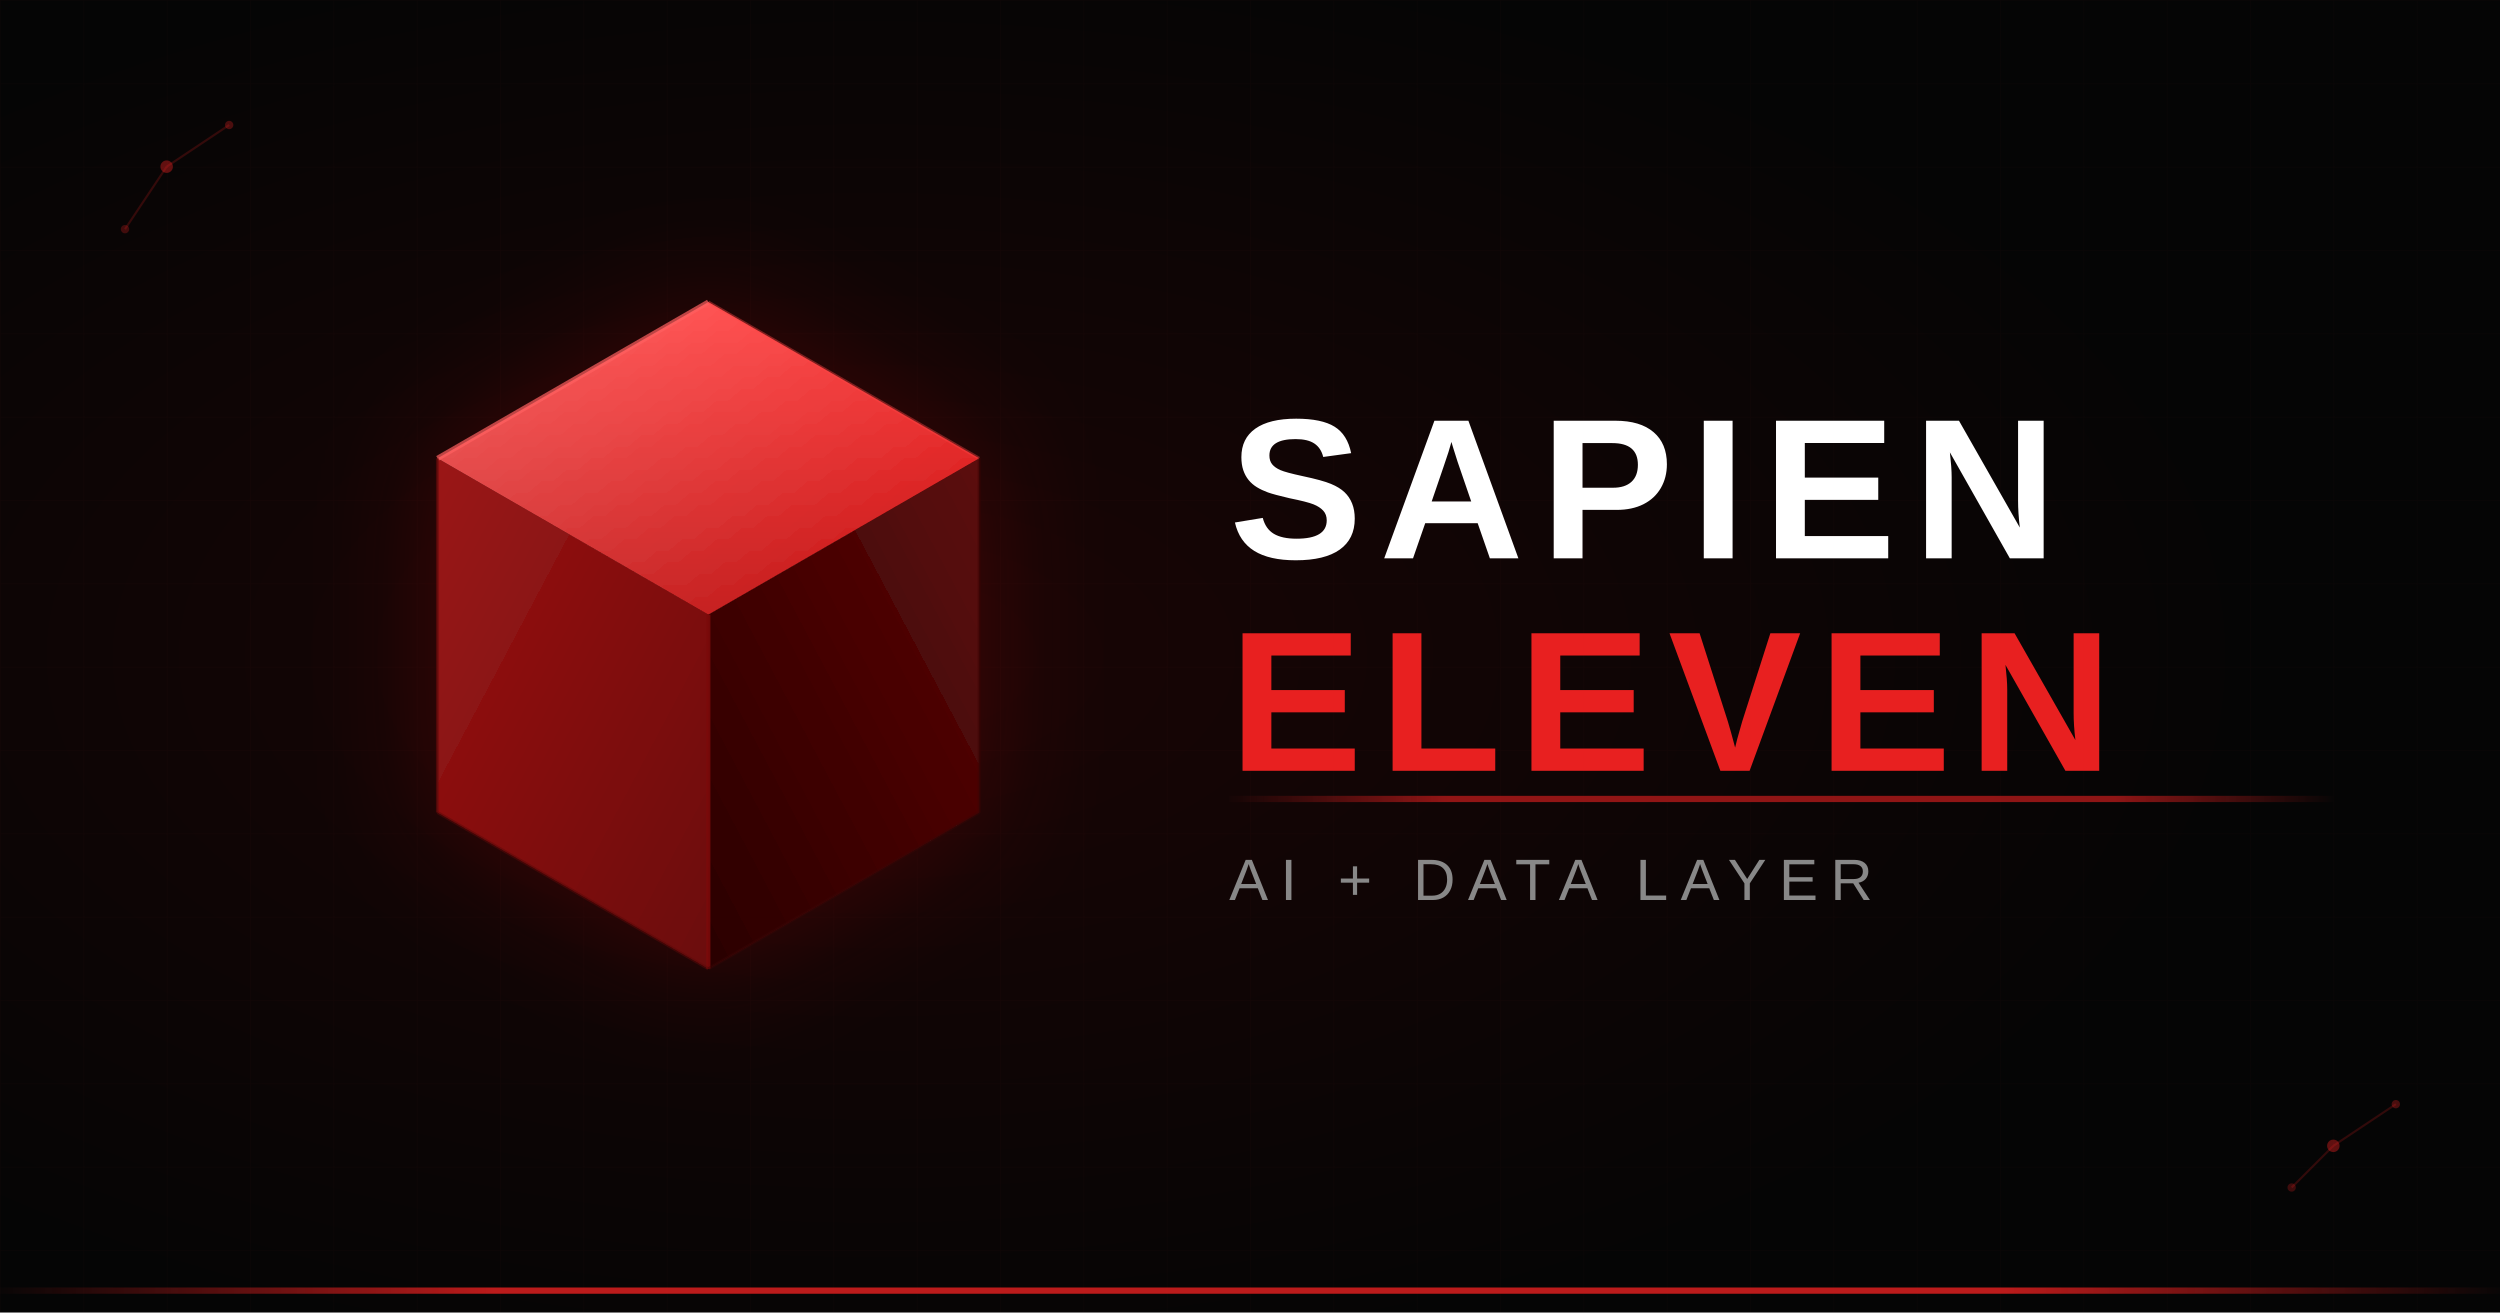
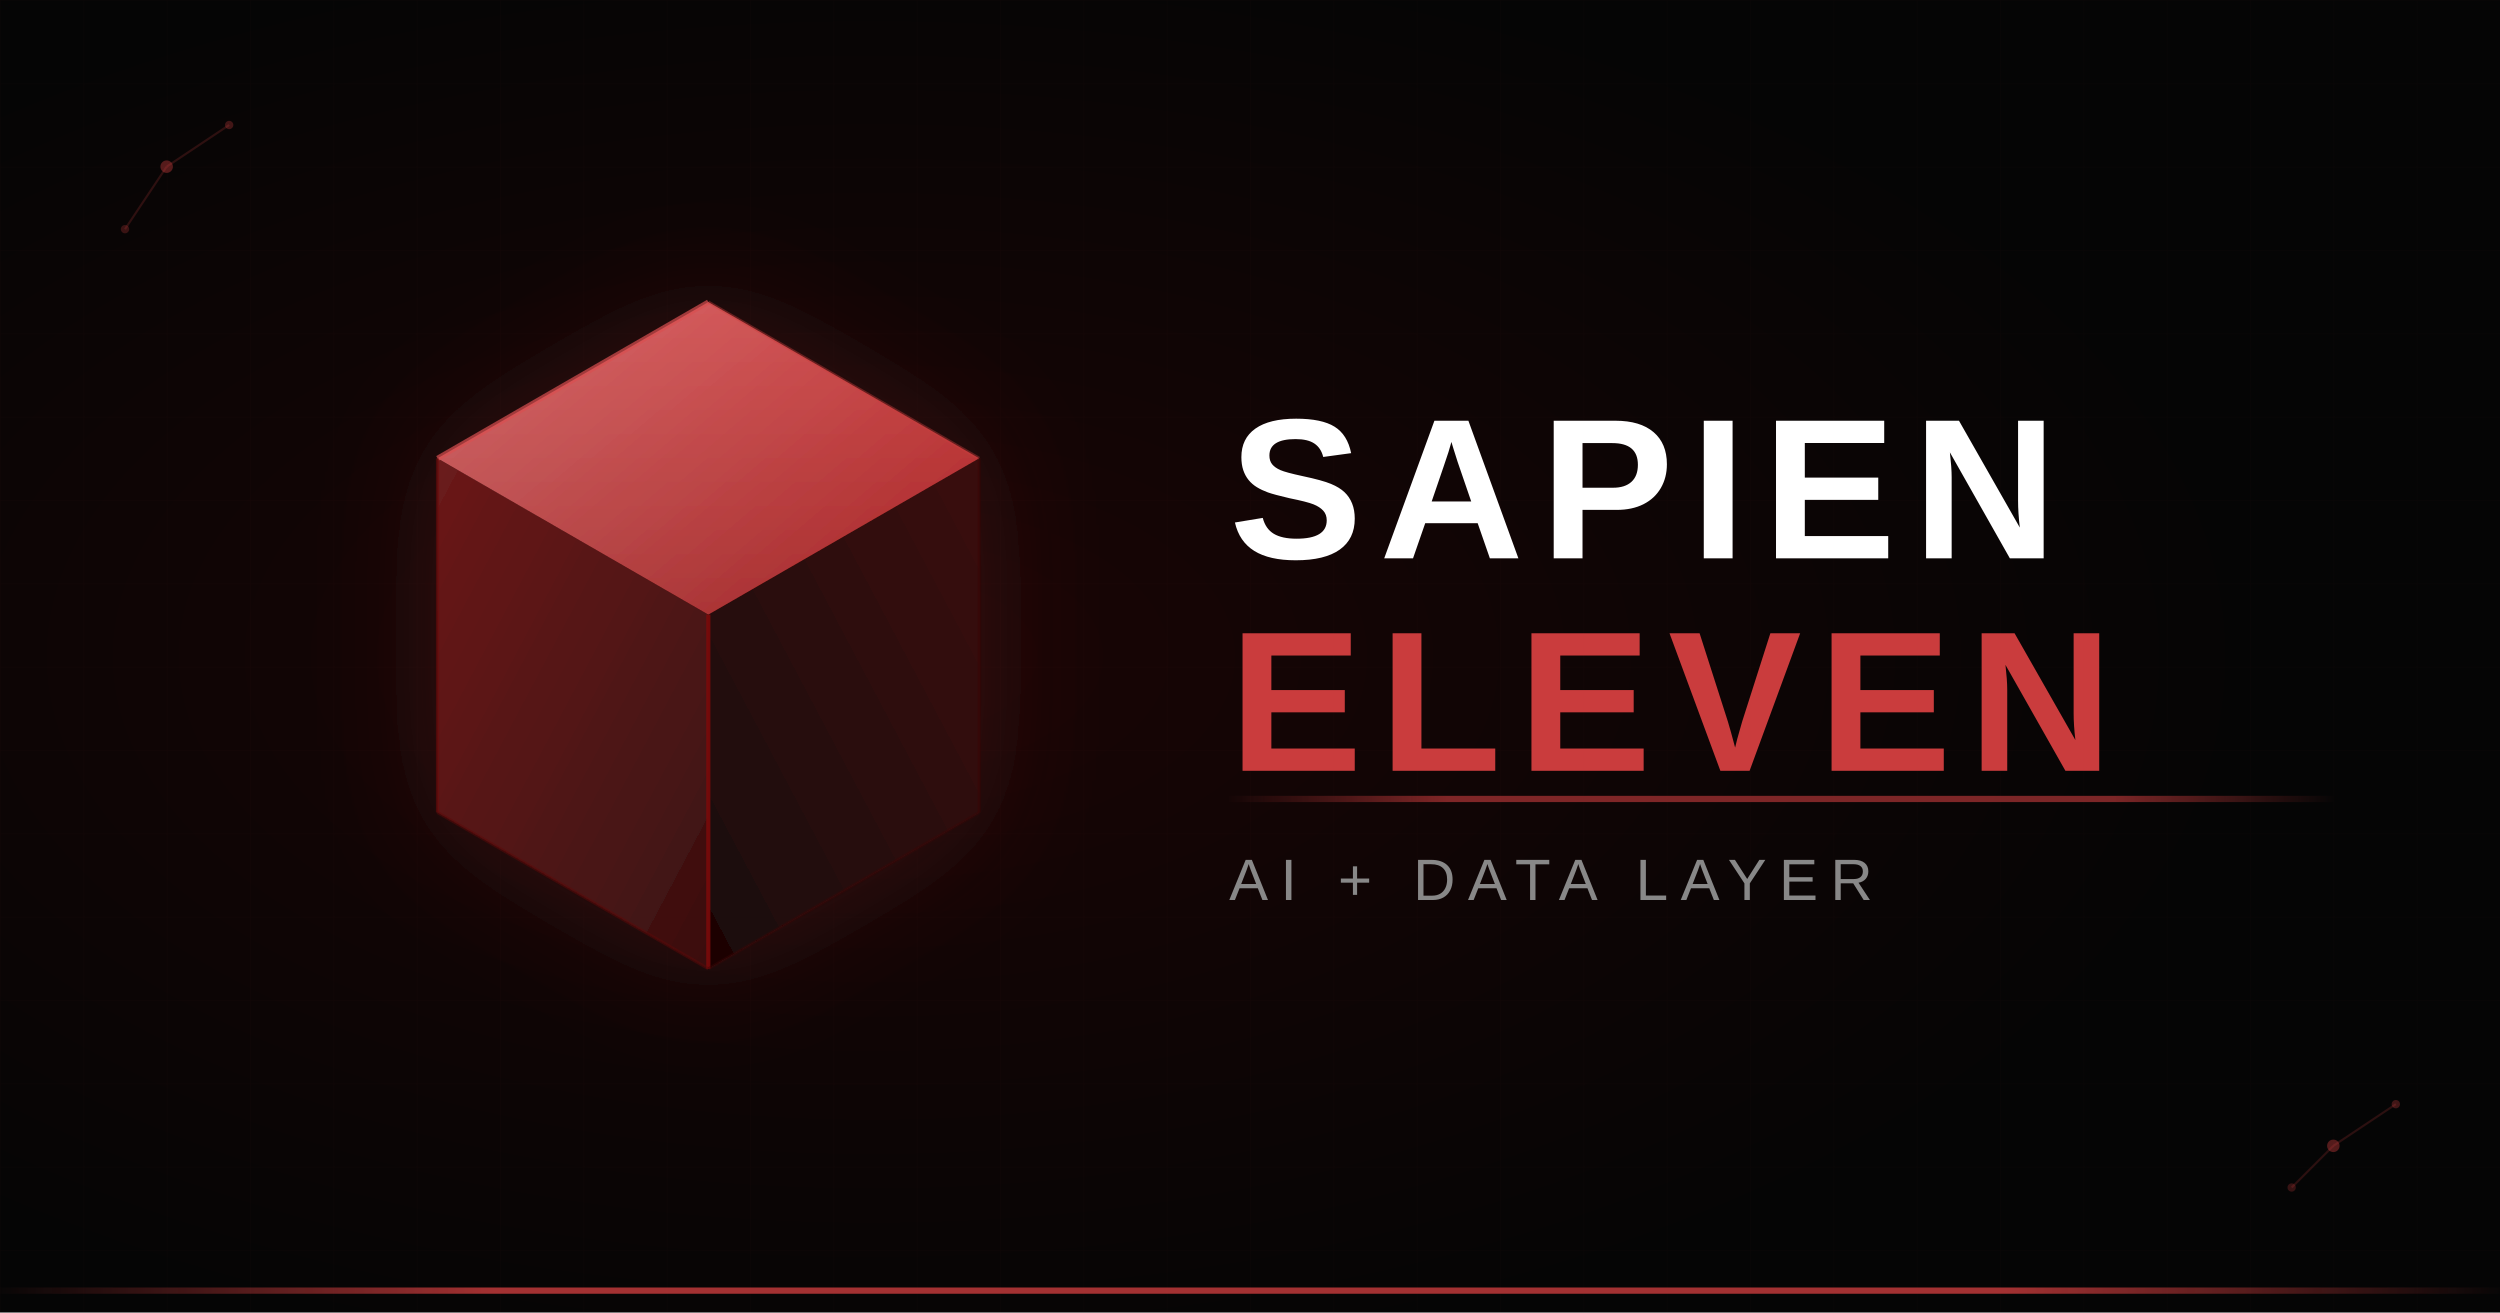
<svg xmlns="http://www.w3.org/2000/svg" viewBox="0 0 1200 630" width="1200" height="630">
  <defs>
    <linearGradient id="ogTopFace" x1="0" y1="0" x2="0" y2="1" gradientUnits="objectBoundingBox">
-       <stop offset="0%" stop-color="#FF3535" />
-       <stop offset="100%" stop-color="#C41A1A" />
+       <stop offset="0%" stop-color="#CA3C3D" />
+       <stop offset="100%" stop-color="#A82F30" />
    </linearGradient>
    <linearGradient id="ogLeftFace" x1="0" y1="0" x2="1" y2="1" gradientUnits="objectBoundingBox">
-       <stop offset="0%" stop-color="#9B1515" />
-       <stop offset="100%" stop-color="#6B0A0A" />
+       <stop offset="0%" stop-color="#6B1A1A" />
+       <stop offset="100%" stop-color="#3A1010" />
    </linearGradient>
    <linearGradient id="ogRightFace" x1="1" y1="0" x2="0" y2="1" gradientUnits="objectBoundingBox">
-       <stop offset="0%" stop-color="#5C0808" />
-       <stop offset="100%" stop-color="#2A0303" />
+       <stop offset="0%" stop-color="#3A0E0E" />
+       <stop offset="100%" stop-color="#1A0606" />
    </linearGradient>
    <linearGradient id="ogShine" x1="280" y1="140" x2="400" y2="280" gradientUnits="userSpaceOnUse">
      <stop offset="0%" stop-color="#ffffff" stop-opacity="0.20" />
      <stop offset="100%" stop-color="#ffffff" stop-opacity="0" />
    </linearGradient>
    <linearGradient id="accentLine" x1="0" y1="0" x2="1" y2="0" gradientUnits="objectBoundingBox">
-       <stop offset="0%" stop-color="#E82020" stop-opacity="0" />
-       <stop offset="20%" stop-color="#E82020" stop-opacity="1" />
-       <stop offset="80%" stop-color="#E82020" stop-opacity="1" />
-       <stop offset="100%" stop-color="#E82020" stop-opacity="0" />
+       <stop offset="0%" stop-color="#CA3C3D" stop-opacity="0" />
+       <stop offset="20%" stop-color="#CA3C3D" stop-opacity="1" />
+       <stop offset="80%" stop-color="#CA3C3D" stop-opacity="1" />
+       <stop offset="100%" stop-color="#CA3C3D" stop-opacity="0" />
    </linearGradient>
    <radialGradient id="bgGlow" cx="35%" cy="50%" r="55%" gradientUnits="objectBoundingBox">
      <stop offset="0%" stop-color="#1a0505" />
      <stop offset="100%" stop-color="#050505" />
    </radialGradient>
    <filter id="cubeGlow" x="-30%" y="-30%" width="160%" height="160%">
-       <feDropShadow dx="0" dy="6" stdDeviation="18" flood-color="#E82020" flood-opacity="0.5" />
-       <feDropShadow dx="0" dy="0" stdDeviation="30" flood-color="#E82020" flood-opacity="0.2" />
+       <feDropShadow dx="0" dy="6" stdDeviation="18" flood-color="#CA3C3D" flood-opacity="0.5" />
+       <feDropShadow dx="0" dy="0" stdDeviation="30" flood-color="#CA3C3D" flood-opacity="0.2" />
    </filter>
    <pattern id="grid" width="40" height="40" patternUnits="userSpaceOnUse" patternTransform="rotate(0)">
-       <path d="M 40 0 L 0 0 0 40" fill="none" stroke="#E82020" stroke-width="0.3" stroke-opacity="0.08" />
+       <path d="M 40 0 L 0 0 0 40" fill="none" stroke="#CA3C3D" stroke-width="0.3" stroke-opacity="0.08" />
    </pattern>
  </defs>
  <rect width="1200" height="630" fill="url(#bgGlow)" />
  <rect width="1200" height="630" fill="url(#grid)" opacity="0.6" />
  <g filter="url(#cubeGlow)">
    <polygon points="470,220 470,390 340,465 340,295" fill="url(#ogRightFace)" />
    <polygon points="210,220 340,295 340,465 210,390" fill="url(#ogLeftFace)" />
    <polygon points="340,145 470,220 340,295 210,220" fill="url(#ogTopFace)" />
    <polygon points="340,145 470,220 340,295 210,220" fill="url(#ogShine)" />
  </g>
-   <line x1="340" y1="145" x2="210" y2="220" stroke="#FF6060" stroke-width="2.5" stroke-opacity="0.7" />
-   <line x1="340" y1="145" x2="470" y2="220" stroke="#FF4444" stroke-width="1.5" stroke-opacity="0.4" />
+   <line x1="340" y1="145" x2="210" y2="220" stroke="#D94F50" stroke-width="2.5" stroke-opacity="0.7" />
+   <line x1="340" y1="145" x2="470" y2="220" stroke="#CA3C3D" stroke-width="1.5" stroke-opacity="0.4" />
  <line x1="340" y1="295" x2="340" y2="465" stroke="#7A0A0A" stroke-width="2" stroke-opacity="0.9" />
  <line x1="210" y1="220" x2="210" y2="390" stroke="#6B0A0A" stroke-width="1.5" stroke-opacity="0.6" />
  <line x1="470" y1="220" x2="470" y2="390" stroke="#3A0505" stroke-width="1.5" stroke-opacity="0.5" />
  <line x1="210" y1="390" x2="340" y2="465" stroke="#5C0808" stroke-width="1.5" stroke-opacity="0.5" />
  <line x1="470" y1="390" x2="340" y2="465" stroke="#3A0505" stroke-width="1.5" stroke-opacity="0.4" />
  <text x="590" y="268" font-family="'Arial Black', 'Helvetica Neue', Arial, sans-serif" font-size="96" font-weight="900" letter-spacing="8" fill="#FFFFFF" text-anchor="start">SAPIEN</text>
-   <text x="590" y="370" font-family="'Arial Black', 'Helvetica Neue', Arial, sans-serif" font-size="96" font-weight="900" letter-spacing="8" fill="#E82020" text-anchor="start">ELEVEN</text>
+   <text x="590" y="370" font-family="'Arial Black', 'Helvetica Neue', Arial, sans-serif" font-size="96" font-weight="900" letter-spacing="8" fill="#CA3C3D" text-anchor="start">ELEVEN</text>
  <rect x="590" y="382" width="530" height="3" fill="url(#accentLine)" opacity="0.6" />
  <text x="590" y="432" font-family="'Arial', 'Helvetica Neue', Arial, sans-serif" font-size="28" font-weight="400" letter-spacing="6" fill="#888888" text-anchor="start">AI + DATA LAYER</text>
  <rect x="0" y="618" width="1200" height="3" fill="url(#accentLine)" opacity="0.8" />
-   <circle cx="80" cy="80" r="3" fill="#E82020" opacity="0.4" />
-   <circle cx="110" cy="60" r="2" fill="#E82020" opacity="0.3" />
-   <circle cx="60" cy="110" r="2" fill="#E82020" opacity="0.25" />
-   <line x1="80" y1="80" x2="110" y2="60" stroke="#E82020" stroke-width="1" opacity="0.2" />
-   <line x1="80" y1="80" x2="60" y2="110" stroke="#E82020" stroke-width="1" opacity="0.2" />
-   <circle cx="1120" cy="550" r="3" fill="#E82020" opacity="0.4" />
-   <circle cx="1150" cy="530" r="2" fill="#E82020" opacity="0.3" />
-   <circle cx="1100" cy="570" r="2" fill="#E82020" opacity="0.25" />
-   <line x1="1120" y1="550" x2="1150" y2="530" stroke="#E82020" stroke-width="1" opacity="0.2" />
-   <line x1="1120" y1="550" x2="1100" y2="570" stroke="#E82020" stroke-width="1" opacity="0.2" />
+   <circle cx="80" cy="80" r="3" fill="#CA3C3D" opacity="0.4" />
+   <circle cx="110" cy="60" r="2" fill="#CA3C3D" opacity="0.3" />
+   <circle cx="60" cy="110" r="2" fill="#CA3C3D" opacity="0.25" />
+   <line x1="80" y1="80" x2="110" y2="60" stroke="#CA3C3D" stroke-width="1" opacity="0.2" />
+   <line x1="80" y1="80" x2="60" y2="110" stroke="#CA3C3D" stroke-width="1" opacity="0.2" />
+   <circle cx="1120" cy="550" r="3" fill="#CA3C3D" opacity="0.4" />
+   <circle cx="1150" cy="530" r="2" fill="#CA3C3D" opacity="0.3" />
+   <circle cx="1100" cy="570" r="2" fill="#CA3C3D" opacity="0.25" />
+   <line x1="1120" y1="550" x2="1150" y2="530" stroke="#CA3C3D" stroke-width="1" opacity="0.2" />
+   <line x1="1120" y1="550" x2="1100" y2="570" stroke="#CA3C3D" stroke-width="1" opacity="0.2" />
</svg>
